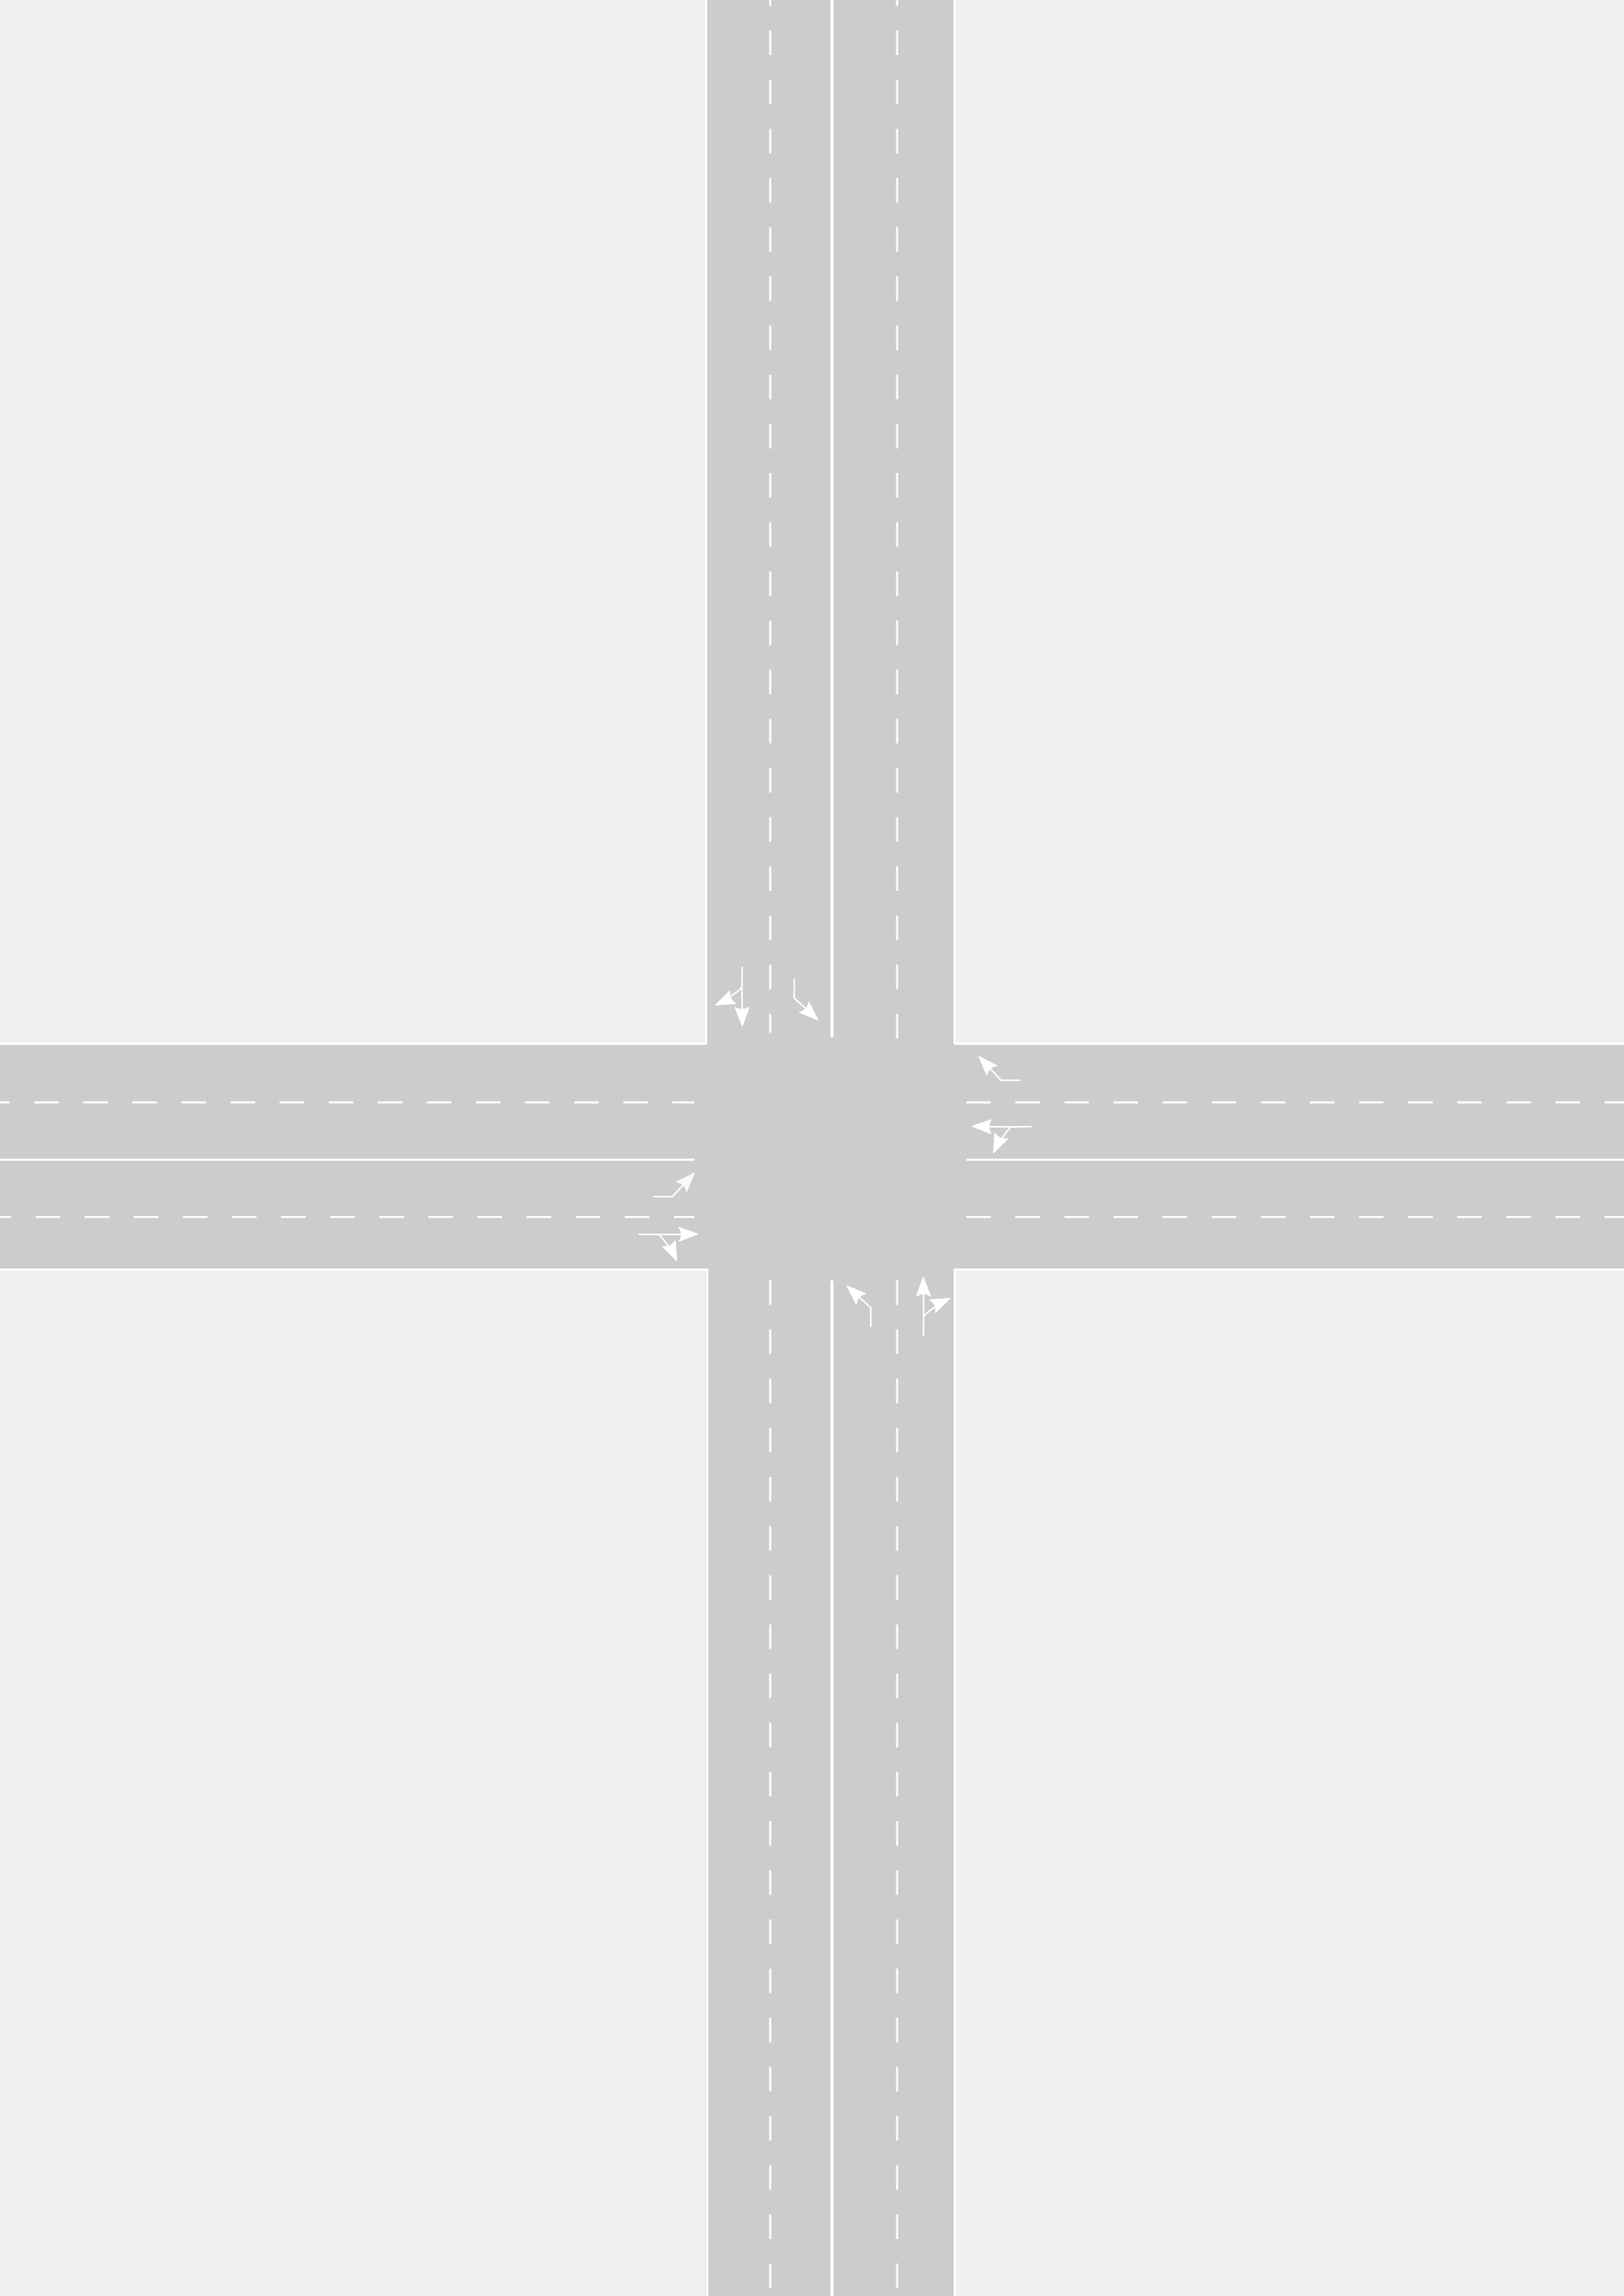
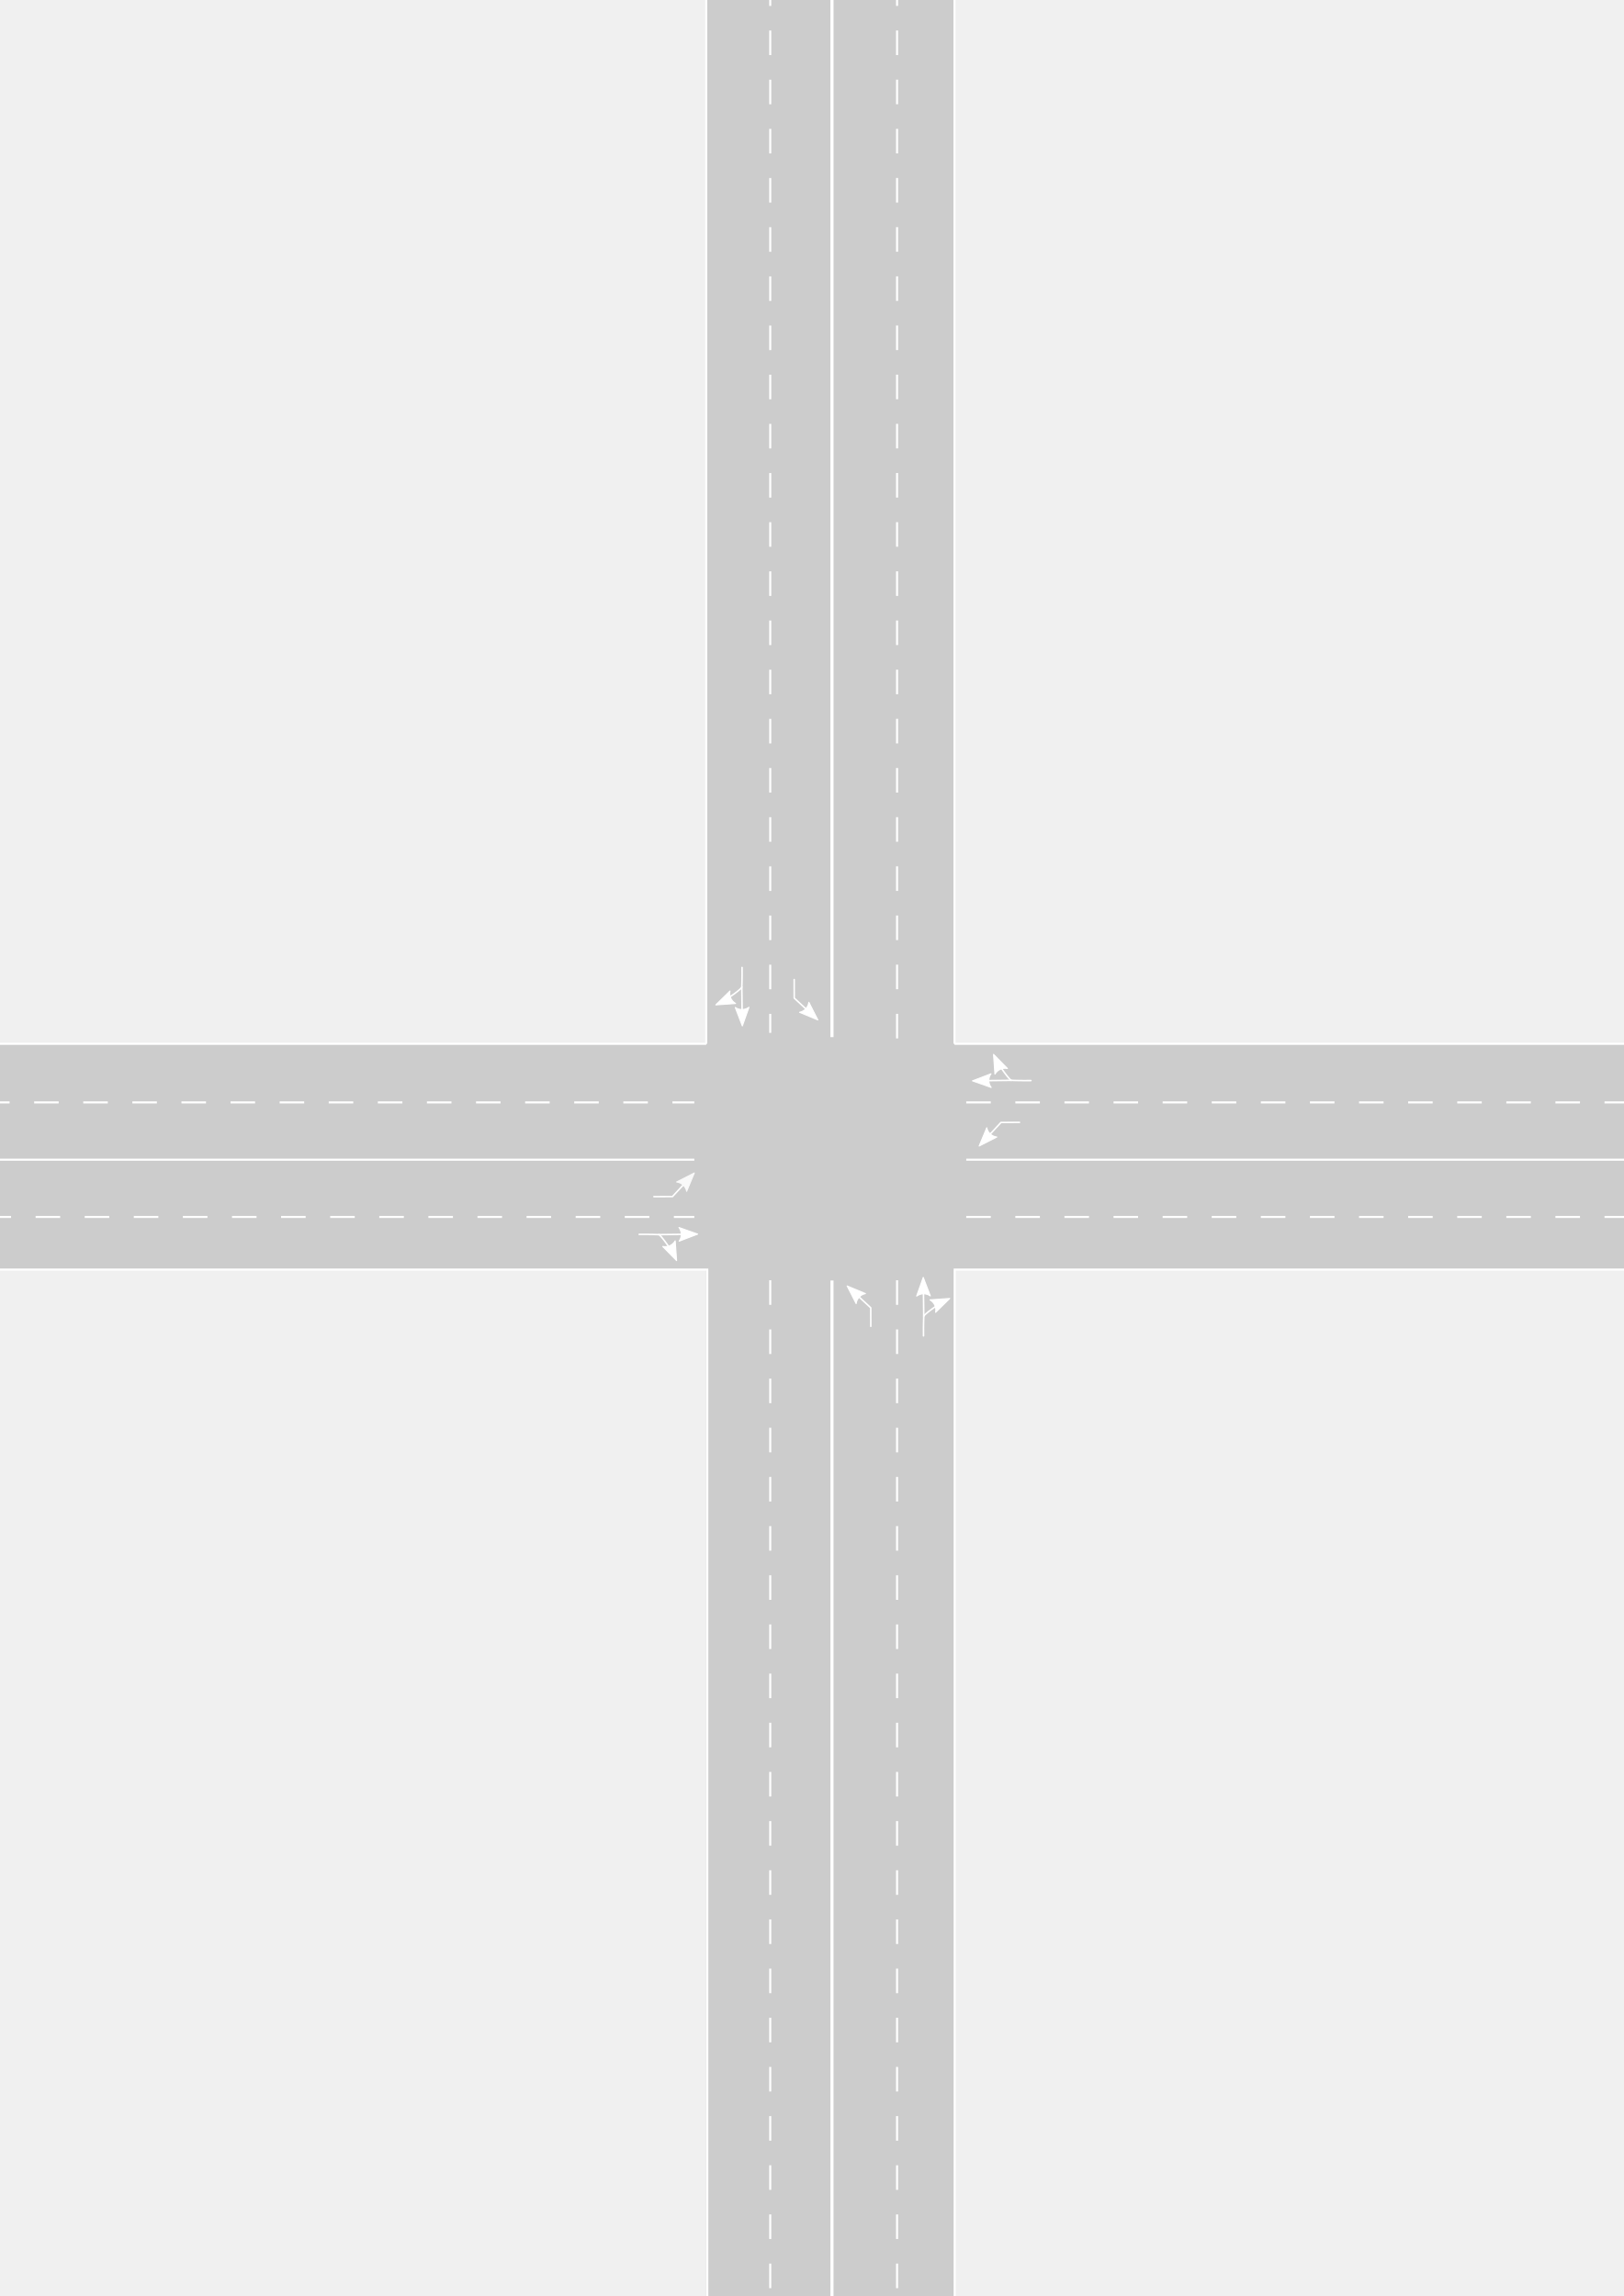
<svg xmlns="http://www.w3.org/2000/svg" width="210mm" height="297mm" viewBox="0 0 210 297" version="1.1" id="svg8">
  <defs id="defs2">
    <marker style="overflow:visible" id="marker4417" refX="0" refY="0" orient="auto">
      <path transform="matrix(-1.1,0,0,-1.1,-1.1,0)" d="M 8.719,4.034 -2.207,0.016 8.719,-4.002 c -1.745,2.372 -1.735,5.617 -6e-7,8.035 z" style="fill:#ffffff;fill-opacity:1;fill-rule:evenodd;stroke:#ffffff;stroke-width:0.625;stroke-linejoin:round;stroke-opacity:1" id="path4415" />
    </marker>
    <marker orient="auto" refY="0" refX="0" id="marker4335" style="overflow:visible">
      <path id="path4333" style="fill:#ffffff;fill-opacity:1;fill-rule:evenodd;stroke:#ffffff;stroke-width:0.625;stroke-linejoin:round;stroke-opacity:1" d="M 8.719,4.034 -2.207,0.016 8.719,-4.002 c -1.745,2.372 -1.735,5.617 -6e-7,8.035 z" transform="matrix(-1.1,0,0,-1.1,-1.1,0)" />
    </marker>
    <marker orient="auto" refY="0" refX="0" id="marker4253" style="overflow:visible">
      <path id="path4251" style="fill:#ffffff;fill-opacity:1;fill-rule:evenodd;stroke:#ffffff;stroke-width:0.625;stroke-linejoin:round;stroke-opacity:1" d="M 8.719,4.034 -2.207,0.016 8.719,-4.002 c -1.745,2.372 -1.735,5.617 -6e-7,8.035 z" transform="matrix(-1.1,0,0,-1.1,-1.1,0)" />
    </marker>
    <marker style="overflow:visible" id="marker4183" refX="0" refY="0" orient="auto">
      <path transform="matrix(-1.1,0,0,-1.1,-1.1,0)" d="M 8.719,4.034 -2.207,0.016 8.719,-4.002 c -1.745,2.372 -1.735,5.617 -6e-7,8.035 z" style="fill:#ffffff;fill-opacity:1;fill-rule:evenodd;stroke:#ffffff;stroke-width:0.625;stroke-linejoin:round;stroke-opacity:1" id="path4181" />
    </marker>
    <marker style="overflow:visible" id="marker6042" refX="0" refY="0" orient="auto">
      <path transform="matrix(-1.1,0,0,-1.1,-1.1,0)" d="M 8.719,4.034 -2.207,0.016 8.719,-4.002 c -1.745,2.372 -1.735,5.617 -6e-7,8.035 z" style="fill:#ffffff;fill-opacity:1;fill-rule:evenodd;stroke:#ffffff;stroke-width:0.625;stroke-linejoin:round;stroke-opacity:1" id="path6040" />
    </marker>
    <marker orient="auto" refY="0" refX="0" id="marker5504" style="overflow:visible">
      <path id="path5502" style="fill:#f9f9f9;fill-opacity:1;fill-rule:evenodd;stroke:#f9f9f9;stroke-width:0.625;stroke-linejoin:round;stroke-opacity:1" d="M 8.719,4.034 -2.207,0.016 8.719,-4.002 c -1.745,2.372 -1.735,5.617 -6e-7,8.035 z" transform="matrix(-1.1,0,0,-1.1,-1.1,0)" />
    </marker>
    <marker orient="auto" refY="0" refX="0" id="marker5204" style="overflow:visible">
      <path id="path5202" style="fill:#ffffff;fill-opacity:1;fill-rule:evenodd;stroke:#ffffff;stroke-width:0.625;stroke-linejoin:round;stroke-opacity:1" d="M 8.719,4.034 -2.207,0.016 8.719,-4.002 c -1.745,2.372 -1.735,5.617 -6e-7,8.035 z" transform="matrix(-1.1,0,0,-1.1,-1.1,0)" />
    </marker>
    <marker style="overflow:visible" id="marker4826" refX="0" refY="0" orient="auto">
      <path transform="matrix(-1.1,0,0,-1.1,-1.1,0)" d="M 8.719,4.034 -2.207,0.016 8.719,-4.002 c -1.745,2.372 -1.735,5.617 -6e-7,8.035 z" style="fill:#ffffff;fill-opacity:1;fill-rule:evenodd;stroke:#ffffff;stroke-width:0.625;stroke-linejoin:round;stroke-opacity:1" id="path4824" />
    </marker>
    <marker orient="auto" refY="0" refX="0" id="marker4762" style="overflow:visible">
      <path id="path4760" style="fill:#ffffff;fill-opacity:1;fill-rule:evenodd;stroke:#ffffff;stroke-width:0.625;stroke-linejoin:round;stroke-opacity:1" d="M 8.719,4.034 -2.207,0.016 8.719,-4.002 c -1.745,2.372 -1.735,5.617 -6e-7,8.035 z" transform="matrix(-1.1,0,0,-1.1,-1.1,0)" />
    </marker>
    <marker style="overflow:visible" id="marker3980" refX="0" refY="0" orient="auto">
      <path transform="matrix(-1.1,0,0,-1.1,-1.1,0)" d="M 8.719,4.034 -2.207,0.016 8.719,-4.002 c -1.745,2.372 -1.735,5.617 -6e-7,8.035 z" style="fill:#ffffff;fill-opacity:1;fill-rule:evenodd;stroke:#ffffff;stroke-width:0.625;stroke-linejoin:round;stroke-opacity:1" id="path3978" />
    </marker>
    <marker orient="auto" refY="0" refX="0" id="Arrow2Lend" style="overflow:visible">
      <path id="path3893" style="fill:#ffffff;fill-opacity:1;fill-rule:evenodd;stroke:#ffffff;stroke-width:0.625;stroke-linejoin:round;stroke-opacity:1" d="M 8.719,4.034 -2.207,0.016 8.719,-4.002 c -1.745,2.372 -1.735,5.617 -6e-7,8.035 z" transform="matrix(-1.1,0,0,-1.1,-1.1,0)" />
    </marker>
    <marker style="overflow:visible" id="marker5762" refX="0" refY="0" orient="auto">
      <path transform="matrix(-1.1,0,0,-1.1,-1.1,0)" d="M 8.719,4.034 -2.207,0.016 8.719,-4.002 c -1.745,2.372 -1.735,5.617 -6e-7,8.035 z" style="fill:#ffffff;fill-opacity:1;fill-rule:evenodd;stroke:#ffffff;stroke-width:0.625;stroke-linejoin:round;stroke-opacity:1" id="path5760" />
    </marker>
  </defs>
  <g id="layer2" />
  <g id="layer1" style="display:inline">
    <rect transform="translate(1.477961,64.76195)" y="70.323" x="-193.875" height="29.081" width="599.95" id="rect6576" style="display:inline;opacity:1;fill:#cccccc;fill-opacity:1;stroke:#ffffff;stroke-width:0;stroke-linecap:square;stroke-linejoin:miter;stroke-miterlimit:4;stroke-dasharray:none;stroke-dashoffset:0;stroke-opacity:1" />
    <rect transform="translate(1.477961,64.76195)" y="-213.494" x="89.864" height="600" width="32.13" id="rect6573" style="display:inline;opacity:1;fill:#cccccc;fill-opacity:1;stroke:#ffffff;stroke-width:0;stroke-linecap:square;stroke-linejoin:miter;stroke-miterlimit:4;stroke-dasharray:none;stroke-dashoffset:0;stroke-opacity:1" />
    <g id="g4111" transform="translate(1.477961,64.76195)" style="stroke:#ffffff">
      <path id="path3850" d="m -193.911,99.467 283.912,0 V 380.902 m 31.992,-0.033 V 99.467 h 284.038 m 0,-29.207 H 121.973 m -32.109,0 -283.774,0" style="fill:none;fill-rule:evenodd;stroke:#ffffff;stroke-width:0.265px;stroke-linecap:butt;stroke-linejoin:miter;stroke-opacity:1" />
      <path id="path3858" d="M 106.125,100.879 V 380.969" style="fill:none;fill-rule:evenodd;stroke:#ffffff;stroke-width:0.4;stroke-linecap:butt;stroke-linejoin:miter;stroke-miterlimit:4;stroke-dasharray:none;stroke-dashoffset:0;stroke-opacity:1" />
      <path id="path3860" d="m -193.912,85.249 282.23,0 m 35.173,0 h 282.469" style="fill:none;fill-rule:evenodd;stroke:#ffffff;stroke-width:0.265;stroke-linecap:butt;stroke-linejoin:miter;stroke-miterlimit:4;stroke-dasharray:none;stroke-dashoffset:0;stroke-opacity:1" />
      <path style="fill:none;fill-rule:evenodd;stroke:#ffffff;stroke-width:0.265;stroke-linecap:butt;stroke-linejoin:miter;stroke-miterlimit:4;stroke-dasharray:3.18, 3.18;stroke-dashoffset:0;stroke-opacity:1" d="M 114.544,100.846 V 380.97" id="path3862" />
      <path id="path3864" d="M 98.139,100.846 V 380.87" style="fill:none;fill-rule:evenodd;stroke:#ffffff;stroke-width:0.265;stroke-linecap:butt;stroke-linejoin:miter;stroke-miterlimit:4;stroke-dasharray:3.18, 3.18;stroke-dashoffset:0;stroke-opacity:1" />
      <path style="fill:none;fill-rule:evenodd;stroke:#ffffff;stroke-width:0.265;stroke-linecap:butt;stroke-linejoin:miter;stroke-miterlimit:4;stroke-dasharray:3.175, 3.175;stroke-dashoffset:0;stroke-opacity:1" d="m -193.723,92.657 282.041,0 m 35.173,0 h 282.494" id="path3866" />
      <path id="path3868" d="m -193.912,77.84 282.23,0 m 35.173,0 h 282.494" style="fill:none;fill-rule:evenodd;stroke:#ffffff;stroke-width:0.265;stroke-linecap:butt;stroke-linejoin:miter;stroke-miterlimit:4;stroke-dasharray:3.175, 3.175;stroke-dashoffset:0;stroke-opacity:1" />
      <path style="fill:none;fill-rule:evenodd;stroke:#ffffff;stroke-width:0.2;stroke-linecap:round;stroke-linejoin:bevel;stroke-miterlimit:4;stroke-dasharray:none;stroke-dashoffset:0;stroke-opacity:1;marker-end:url(#marker5762)" d="m 111.146,106.804 -0.005,-2.394 -2.856,-2.646" id="path5758" />
      <path id="path3950" d="M 89.864,70.26 V -213.492" style="fill:none;fill-rule:evenodd;stroke:#ffffff;stroke-width:0.265px;stroke-linecap:butt;stroke-linejoin:miter;stroke-opacity:1" />
      <path id="path3952" d="M 121.973,70.26 V -213.458" style="fill:none;fill-rule:evenodd;stroke:#ffffff;stroke-width:0.265px;stroke-linecap:butt;stroke-linejoin:miter;stroke-opacity:1" />
      <path style="fill:none;fill-rule:evenodd;stroke:#ffffff;stroke-width:0.406;stroke-linecap:butt;stroke-linejoin:miter;stroke-miterlimit:4;stroke-dasharray:none;stroke-dashoffset:0;stroke-opacity:1" d="M 106.125,-213.47 V 69.393" id="path3954" />
      <path style="fill:none;fill-rule:evenodd;stroke:#ffffff;stroke-width:0.265;stroke-linecap:butt;stroke-linejoin:miter;stroke-miterlimit:4;stroke-dasharray:3.18, 3.18;stroke-dashoffset:0;stroke-opacity:1" d="M 98.139,-213.453 V 68.843" id="path3960" />
      <path id="path3962" d="M 114.544,-213.458 V 69.639" style="fill:none;fill-rule:evenodd;stroke:#ffffff;stroke-width:0.265;stroke-linecap:butt;stroke-linejoin:miter;stroke-miterlimit:4;stroke-dasharray:3.18, 3.18;stroke-dashoffset:0;stroke-opacity:1" />
      <g id="g4692" style="stroke:#ffffff">
        <path style="fill:none;fill-rule:evenodd;stroke:#ffffff;stroke-width:0.2;stroke-linecap:round;stroke-linejoin:bevel;stroke-miterlimit:4;stroke-dasharray:none;stroke-dashoffset:0;stroke-opacity:1;marker-end:url(#marker4417)" d="m 117.965,108.04 c -0.017,-1.471 0.031,-2.524 0.031,-2.524 -0.16,-0.08 1.843,-1.626 3.121,-2.201" id="path3870" />
        <path id="path3976" d="m 117.996,105.516 -0.059,-4.772" style="fill:none;fill-rule:evenodd;stroke:#ffffff;stroke-width:0.2;stroke-linecap:round;stroke-linejoin:bevel;stroke-miterlimit:4;stroke-dasharray:none;stroke-dashoffset:0;stroke-opacity:1;marker-end:url(#marker4335)" />
      </g>
      <g transform="rotate(90,106.1415,83.08863)" id="g4698" style="stroke:#ffffff">
        <path id="path4694" d="m 117.965,108.04 c -0.017,-1.471 0.031,-2.524 0.031,-2.524 -0.16,-0.08 1.843,-1.626 3.121,-2.201" style="fill:none;fill-rule:evenodd;stroke:#ffffff;stroke-width:0.2;stroke-linecap:round;stroke-linejoin:bevel;stroke-miterlimit:4;stroke-dasharray:none;stroke-dashoffset:0;stroke-opacity:1;marker-end:url(#marker4183)" />
        <path style="fill:none;fill-rule:evenodd;stroke:#ffffff;stroke-width:0.2;stroke-linecap:round;stroke-linejoin:bevel;stroke-miterlimit:4;stroke-dasharray:none;stroke-dashoffset:0;stroke-opacity:1;marker-end:url(#marker4253)" d="m 117.996,105.516 -0.059,-4.772" id="path4696" />
      </g>
-       <g id="g4704" transform="matrix(0,1,1,0,3.12449,-31.12601)" style="stroke:#ffffff">
-         <g transform="translate(-5.858631,20.6942)" id="g4890" style="stroke:#ffffff">
-           <path id="path4700" d="m 117.965,108.04 c -0.017,-1.471 0.031,-2.524 0.031,-2.524 -0.16,-0.08 1.843,-1.626 3.121,-2.201" style="fill:none;fill-rule:evenodd;stroke:#ffffff;stroke-width:0.2;stroke-linecap:round;stroke-linejoin:bevel;stroke-miterlimit:4;stroke-dasharray:none;stroke-dashoffset:0;stroke-opacity:1;marker-end:url(#marker4826)" />
-           <path style="fill:none;fill-rule:evenodd;stroke:#ffffff;stroke-width:0.2;stroke-linecap:round;stroke-linejoin:bevel;stroke-miterlimit:4;stroke-dasharray:none;stroke-dashoffset:0;stroke-opacity:1;marker-end:url(#marker4762)" d="m 117.996,105.516 -0.059,-4.772" id="path4702" />
-         </g>
-       </g>
-       <path id="path5200" d="m 130.378,74.981 -2.394,-0.005 -2.646,-2.856" style="fill:none;fill-rule:evenodd;stroke:#ffffff;stroke-width:0.2;stroke-linecap:round;stroke-linejoin:bevel;stroke-miterlimit:4;stroke-dasharray:none;stroke-dashoffset:0;stroke-opacity:1;marker-end:url(#marker5204)" />
+       <path id="path5200" d="m 130.378,80.425 -2.394,0.005 -2.646,2.856" style="fill:none;fill-rule:evenodd;stroke:#ffffff;stroke-width:0.2;stroke-linecap:round;stroke-linejoin:bevel;stroke-miterlimit:4;stroke-dasharray:none;stroke-dashoffset:0;stroke-opacity:1;marker-end:url(#marker5204)" />
      <path id="path5500" d="m 83.099,90.029 2.394,-0.005 2.646,-2.856" style="fill:none;fill-rule:evenodd;stroke:#ffffff;stroke-width:0.2;stroke-linecap:round;stroke-linejoin:bevel;stroke-miterlimit:4;stroke-dasharray:none;stroke-dashoffset:0;stroke-opacity:1;marker-end:url(#marker5504)" />
      <g transform="rotate(180,106.2306,84.21327)" id="g6030" style="stroke:#ffffff">
        <path id="path6026" d="m 117.965,108.04 c -0.017,-1.471 0.031,-2.524 0.031,-2.524 -0.16,-0.08 1.843,-1.626 3.121,-2.201" style="fill:none;fill-rule:evenodd;stroke:#ffffff;stroke-width:0.2;stroke-linecap:round;stroke-linejoin:bevel;stroke-miterlimit:4;stroke-dasharray:none;stroke-dashoffset:0;stroke-opacity:1;marker-end:url(#Arrow2Lend)" />
        <path style="fill:none;fill-rule:evenodd;stroke:#ffffff;stroke-width:0.2;stroke-linecap:round;stroke-linejoin:bevel;stroke-miterlimit:4;stroke-dasharray:none;stroke-dashoffset:0;stroke-opacity:1;marker-end:url(#marker3980)" d="m 117.996,105.516 -0.059,-4.772" id="path6028" />
      </g>
      <path style="fill:none;fill-rule:evenodd;stroke:#ffffff;stroke-width:0.2;stroke-linecap:round;stroke-linejoin:bevel;stroke-miterlimit:4;stroke-dasharray:none;stroke-dashoffset:0;stroke-opacity:1;marker-end:url(#marker6042)" d="m 101.238,61.952 0.005,2.394 2.856,2.646" id="path6038" />
+       <g id="g4704" transform="rotate(-90,92.47855,89.35406)" style="stroke:#ffffff">
+         <g transform="translate(-11.1503,20.6942)" id="g4890" style="stroke:#ffffff">
+           <path id="path4700" d="m 117.965,108.04 c -0.017,-1.471 0.031,-2.524 0.031,-2.524 -0.16,-0.08 1.843,-1.626 3.121,-2.201" style="fill:none;fill-rule:evenodd;stroke:#ffffff;stroke-width:0.2;stroke-linecap:round;stroke-linejoin:bevel;stroke-miterlimit:4;stroke-dasharray:none;stroke-dashoffset:0;stroke-opacity:1;marker-end:url(#marker4826)" />
+           <path style="fill:none;fill-rule:evenodd;stroke:#ffffff;stroke-width:0.2;stroke-linecap:round;stroke-linejoin:bevel;stroke-miterlimit:4;stroke-dasharray:none;stroke-dashoffset:0;stroke-opacity:1;marker-end:url(#marker4762)" d="m 117.996,105.516 -0.059,-4.772" id="path4702" />
+         </g>
+       </g>
    </g>
  </g>
</svg>
